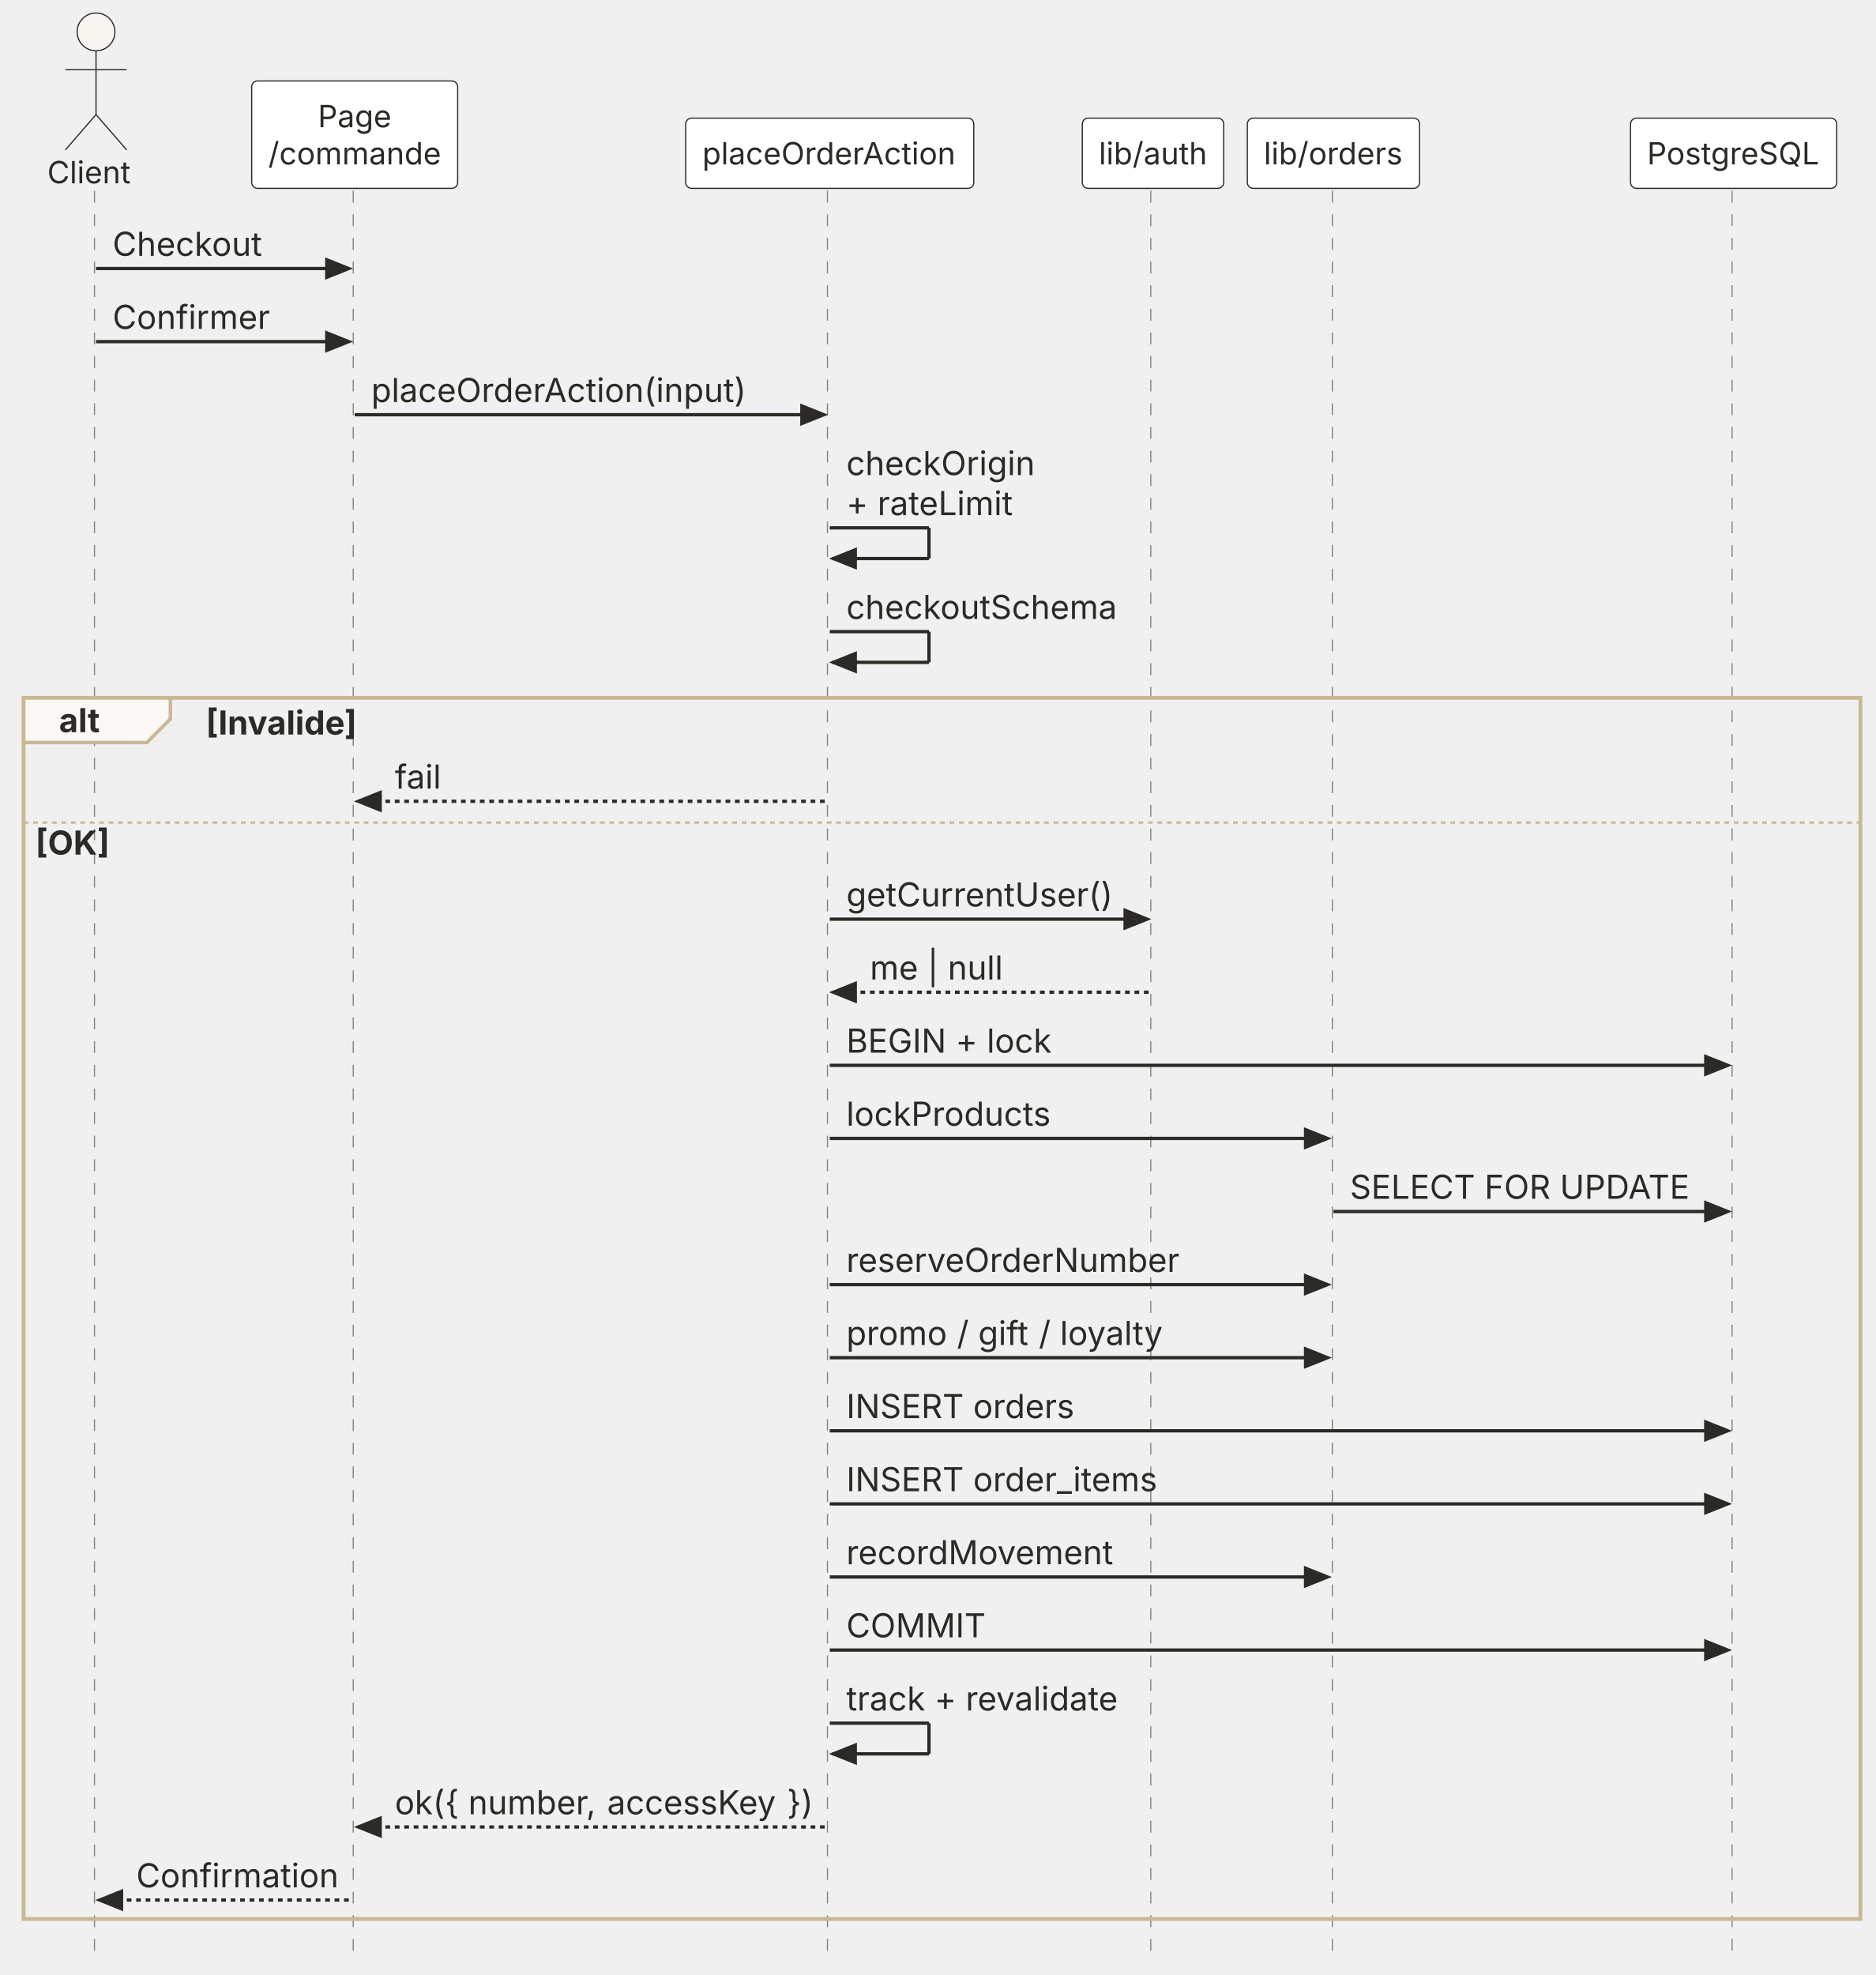
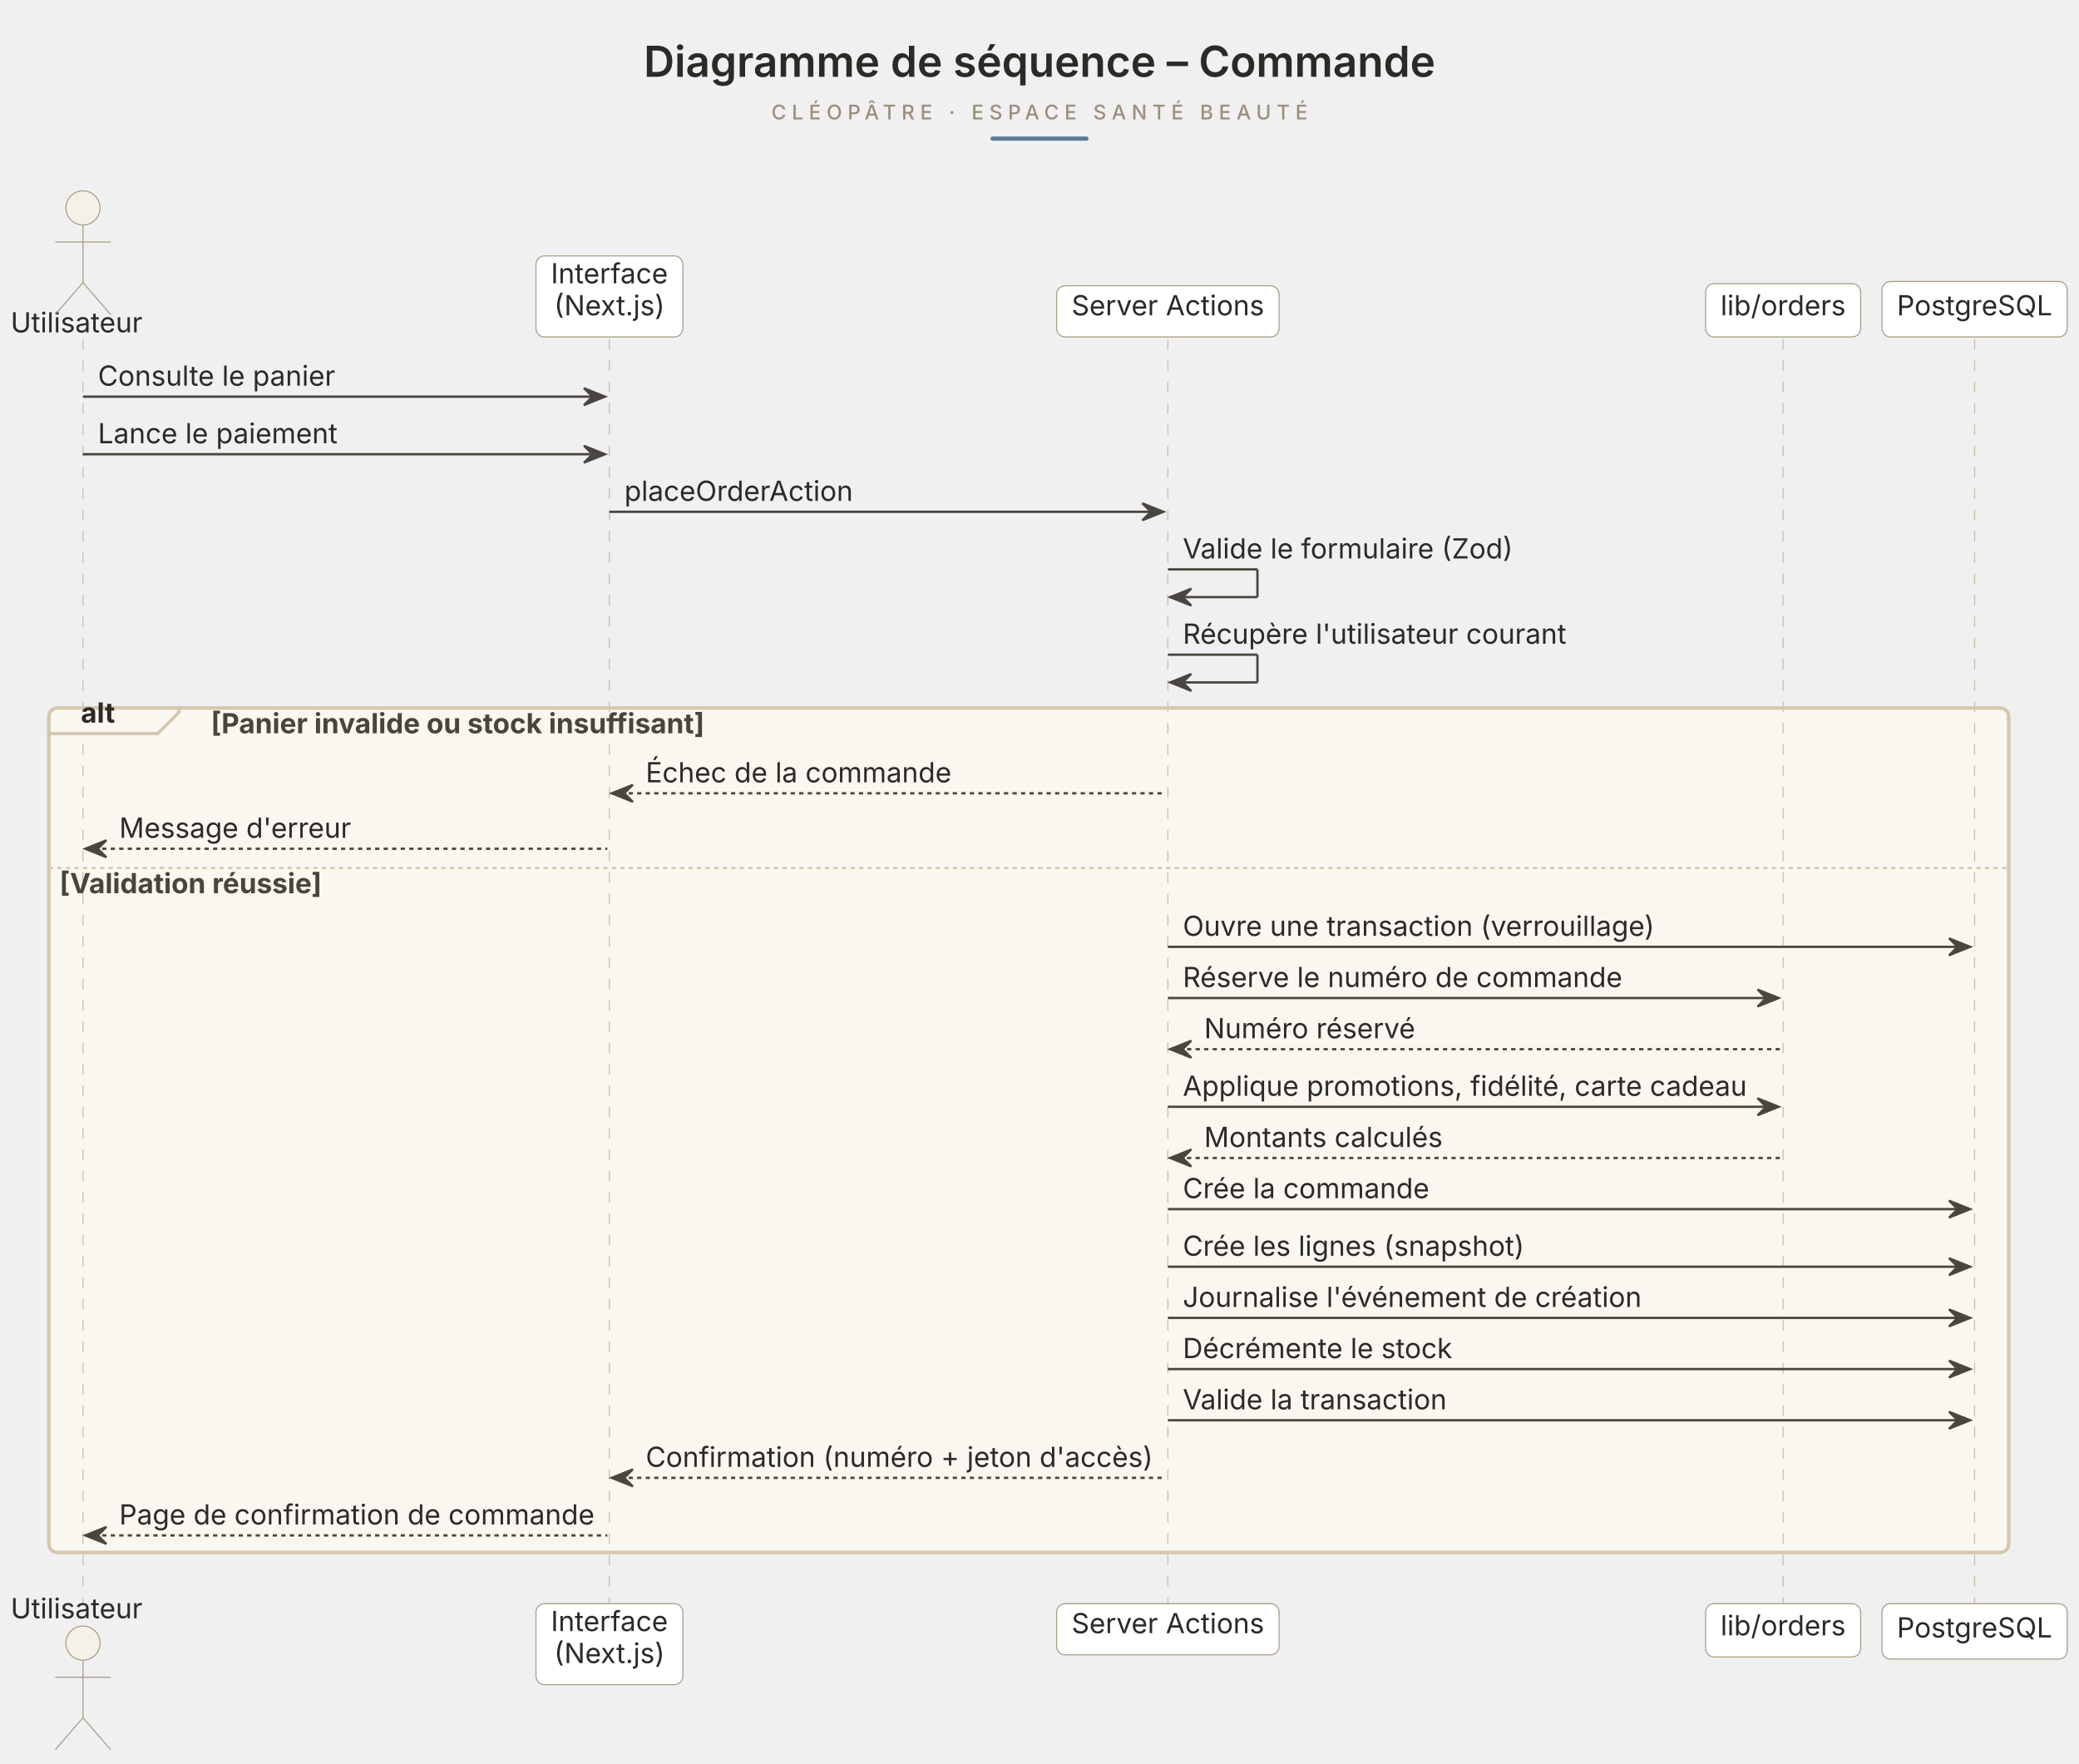
- <svg xmlns="http://www.w3.org/2000/svg" contentStyleType="text/css" height="836px" preserveAspectRatio="none" style="width:794px;height:836px;background:#FFFFFF;" version="1.1" viewBox="0 0 794 836" width="794px" zoomAndPan="magnify">
-   <defs />
-   <g>
-     <rect fill="none" height="516.91" style="stroke:#C9B896;stroke-width:1.5;" width="777.579" x="10" y="295.366" />
-     <line style="stroke:#8A857C;stroke-width:0.5;stroke-dasharray:5.0,5.0;" x1="40" x2="40" y1="80.73" y2="829.276" />
-     <line style="stroke:#8A857C;stroke-width:0.5;stroke-dasharray:5.0,5.0;" x1="149.549" x2="149.549" y1="80.73" y2="829.276" />
-     <line style="stroke:#8A857C;stroke-width:0.5;stroke-dasharray:5.0,5.0;" x1="350.299" x2="350.299" y1="80.73" y2="829.276" />
-     <line style="stroke:#8A857C;stroke-width:0.5;stroke-dasharray:5.0,5.0;" x1="487.183" x2="487.183" y1="80.73" y2="829.276" />
-     <line style="stroke:#8A857C;stroke-width:0.5;stroke-dasharray:5.0,5.0;" x1="564.051" x2="564.051" y1="80.73" y2="829.276" />
-     <line style="stroke:#8A857C;stroke-width:0.5;stroke-dasharray:5.0,5.0;" x1="733.289" x2="733.289" y1="80.73" y2="829.276" />
-     <text fill="#2C2A26" font-family="Inter" font-size="13" lengthAdjust="spacing" textLength="35.306" x="20" y="77.594">Client</text>
-     <ellipse cx="40.653" cy="13.5" fill="#F8F5F0" rx="8" ry="8" style="stroke:#2C2A26;stroke-width:0.5;" />
-     <path d="M40.653,21.5 L40.653,48.5 M27.653,29.5 L53.653,29.5 M40.653,48.5 L27.653,63.5 M40.653,48.5 L53.653,63.5 " fill="none" style="stroke:#2C2A26;stroke-width:0.5;" />
-     <rect fill="#FFFFFF" height="45.459" rx="2.5" ry="2.5" style="stroke:#2C2A26;stroke-width:0.5;" width="87.201" x="106.549" y="34.27" />
-     <text fill="#2C2A26" font-family="Inter" font-size="13" lengthAdjust="spacing" textLength="31.154" x="134.573" y="53.864">Page</text>
-     <text fill="#2C2A26" font-family="Inter" font-size="13" lengthAdjust="spacing" textLength="73.201" x="113.549" y="69.594">/commande</text>
-     <rect fill="#FFFFFF" height="29.73" rx="2.5" ry="2.5" style="stroke:#2C2A26;stroke-width:0.5;" width="121.955" x="290.299" y="50" />
-     <text fill="#2C2A26" font-family="Inter" font-size="13" lengthAdjust="spacing" textLength="107.955" x="297.299" y="69.594">placeOrderAction</text>
-     <rect fill="#FFFFFF" height="29.73" rx="2.5" ry="2.5" style="stroke:#2C2A26;stroke-width:0.5;" width="59.868" x="458.183" y="50" />
-     <text fill="#2C2A26" font-family="Inter" font-size="13" lengthAdjust="spacing" textLength="45.868" x="465.183" y="69.594">lib/auth</text>
-     <rect fill="#FFFFFF" height="29.73" rx="2.5" ry="2.5" style="stroke:#2C2A26;stroke-width:0.5;" width="72.925" x="528.051" y="50" />
-     <text fill="#2C2A26" font-family="Inter" font-size="13" lengthAdjust="spacing" textLength="58.925" x="535.051" y="69.594">lib/orders</text>
-     <rect fill="#FFFFFF" height="29.73" rx="2.5" ry="2.5" style="stroke:#2C2A26;stroke-width:0.5;" width="87.29" x="690.289" y="50" />
-     <text fill="#2C2A26" font-family="Inter" font-size="13" lengthAdjust="spacing" textLength="73.29" x="697.289" y="69.594">PostgreSQL</text>
-     <polygon fill="#2C2A26" points="138.15,109.669,148.15,113.669,138.15,117.669" style="stroke:#2C2A26;stroke-width:1;" />
-     <line style="stroke:#2C2A26;stroke-width:1.4;" x1="40.653" x2="144.15" y1="113.669" y2="113.669" />
-     <text fill="#2C2A26" font-family="Inter" font-size="14" lengthAdjust="spacing" textLength="63.602" x="47.653" y="108.292">Checkout</text>
-     <polygon fill="#2C2A26" points="138.15,140.608,148.15,144.608,138.15,148.608" style="stroke:#2C2A26;stroke-width:1;" />
-     <line style="stroke:#2C2A26;stroke-width:1.4;" x1="40.653" x2="144.15" y1="144.608" y2="144.608" />
-     <text fill="#2C2A26" font-family="Inter" font-size="14" lengthAdjust="spacing" textLength="66.432" x="47.653" y="139.231">Confirmer</text>
-     <polygon fill="#2C2A26" points="339.276,171.548,349.276,175.548,339.276,179.548" style="stroke:#2C2A26;stroke-width:1;" />
-     <line style="stroke:#2C2A26;stroke-width:1.4;" x1="150.15" x2="345.276" y1="175.548" y2="175.548" />
-     <text fill="#2C2A26" font-family="Inter" font-size="14" lengthAdjust="spacing" textLength="159.565" x="157.15" y="170.171">placeOrderAction(input)</text>
-     <line style="stroke:#2C2A26;stroke-width:1.4;" x1="351.276" x2="393.276" y1="223.427" y2="223.427" />
-     <line style="stroke:#2C2A26;stroke-width:1.4;" x1="393.276" x2="393.276" y1="223.427" y2="236.427" />
-     <line style="stroke:#2C2A26;stroke-width:1.4;" x1="352.276" x2="393.276" y1="236.427" y2="236.427" />
-     <polygon fill="#2C2A26" points="362.276,232.427,352.276,236.427,362.276,240.427" style="stroke:#2C2A26;stroke-width:1;" />
-     <text fill="#2C2A26" font-family="Inter" font-size="14" lengthAdjust="spacing" textLength="79.734" x="358.276" y="201.11">checkOrigin</text>
-     <text fill="#2C2A26" font-family="Inter" font-size="14" lengthAdjust="spacing" textLength="9.263" x="358.276" y="218.05">+</text>
-     <text fill="#2C2A26" font-family="Inter" font-size="14" lengthAdjust="spacing" textLength="3.938" x="367.539" y="218.05"> </text>
-     <text fill="#2C2A26" font-family="Inter" font-size="14" lengthAdjust="spacing" textLength="57.415" x="371.476" y="218.05">rateLimit</text>
-     <line style="stroke:#2C2A26;stroke-width:1.4;" x1="351.276" x2="393.276" y1="267.366" y2="267.366" />
-     <line style="stroke:#2C2A26;stroke-width:1.4;" x1="393.276" x2="393.276" y1="267.366" y2="280.366" />
-     <line style="stroke:#2C2A26;stroke-width:1.4;" x1="352.276" x2="393.276" y1="280.366" y2="280.366" />
-     <polygon fill="#2C2A26" points="362.276,276.366,352.276,280.366,362.276,284.366" style="stroke:#2C2A26;stroke-width:1;" />
-     <text fill="#2C2A26" font-family="Inter" font-size="14" lengthAdjust="spacing" textLength="114.919" x="358.276" y="261.989">checkoutSchema</text>
-     <path d="M10,295.366 L72.144,295.366 L72.144,304.306 L62.145,314.306 L10,314.306 L10,295.366 " fill="#FAF8F5" style="stroke:#C9B896;stroke-width:1.5;" />
-     <rect fill="none" height="516.91" style="stroke:#C9B896;stroke-width:1.5;" width="777.579" x="10" y="295.366" />
-     <text fill="#2C2A26" font-family="Inter" font-size="14" font-weight="bold" lengthAdjust="spacing" textLength="17.145" x="25" y="309.929">alt</text>
-     <text fill="#2C2A26" font-family="Inter" font-size="14" font-weight="bold" lengthAdjust="spacing" textLength="65.864" x="87.144" y="310.929">[Invalide]</text>
-     <polygon fill="#2C2A26" points="161.15,335.185,151.15,339.185,161.15,343.185" style="stroke:#2C2A26;stroke-width:1;" />
-     <line style="stroke:#2C2A26;stroke-width:1.4;stroke-dasharray:2.0,2.0;" x1="155.15" x2="350.276" y1="339.185" y2="339.185" />
-     <text fill="#2C2A26" font-family="Inter" font-size="14" lengthAdjust="spacing" textLength="19.824" x="167.15" y="333.808">fail</text>
-     <line style="stroke:#C9B896;stroke-width:1;stroke-dasharray:2.0,2.0;" x1="10" x2="787.579" y1="348.185" y2="348.185" />
-     <text fill="#2C2A26" font-family="Inter" font-size="14" font-weight="bold" lengthAdjust="spacing" textLength="32.074" x="15" y="361.747">[OK]</text>
-     <polygon fill="#2C2A26" points="476.117,385.063,486.117,389.063,476.117,393.063" style="stroke:#2C2A26;stroke-width:1;" />
-     <line style="stroke:#2C2A26;stroke-width:1.4;" x1="351.276" x2="482.117" y1="389.063" y2="389.063" />
-     <text fill="#2C2A26" font-family="Inter" font-size="14" lengthAdjust="spacing" textLength="112.841" x="358.276" y="383.687">getCurrentUser()</text>
-     <polygon fill="#2C2A26" points="362.276,416.003,352.276,420.003,362.276,424.003" style="stroke:#2C2A26;stroke-width:1;" />
-     <line style="stroke:#2C2A26;stroke-width:1.4;stroke-dasharray:2.0,2.0;" x1="356.276" x2="487.117" y1="420.003" y2="420.003" />
-     <text fill="#2C2A26" font-family="Inter" font-size="14" lengthAdjust="spacing" textLength="20.426" x="368.276" y="414.626">me</text>
-     <text fill="#2C2A26" font-family="Inter" font-size="14" lengthAdjust="spacing" textLength="3.938" x="388.702" y="414.626"> </text>
-     <text fill="#2C2A26" font-family="Inter" font-size="14" lengthAdjust="spacing" textLength="4.655" x="392.639" y="414.626">|</text>
-     <text fill="#2C2A26" font-family="Inter" font-size="14" lengthAdjust="spacing" textLength="3.938" x="397.294" y="414.626"> </text>
-     <text fill="#2C2A26" font-family="Inter" font-size="14" lengthAdjust="spacing" textLength="23.331" x="401.232" y="414.626">null</text>
-     <polygon fill="#2C2A26" points="721.934,446.942,731.934,450.942,721.934,454.942" style="stroke:#2C2A26;stroke-width:1;" />
-     <line style="stroke:#2C2A26;stroke-width:1.4;" x1="351.276" x2="727.934" y1="450.942" y2="450.942" />
-     <text fill="#2C2A26" font-family="Inter" font-size="14" lengthAdjust="spacing" textLength="42.328" x="358.276" y="445.565">BEGIN</text>
-     <text fill="#2C2A26" font-family="Inter" font-size="14" lengthAdjust="spacing" textLength="3.938" x="400.604" y="445.565"> </text>
-     <text fill="#2C2A26" font-family="Inter" font-size="14" lengthAdjust="spacing" textLength="9.263" x="404.541" y="445.565">+</text>
-     <text fill="#2C2A26" font-family="Inter" font-size="14" lengthAdjust="spacing" textLength="3.938" x="413.804" y="445.565"> </text>
-     <text fill="#2C2A26" font-family="Inter" font-size="14" lengthAdjust="spacing" textLength="27.467" x="417.742" y="445.565">lock</text>
-     <polygon fill="#2C2A26" points="552.513,477.882,562.513,481.882,552.513,485.882" style="stroke:#2C2A26;stroke-width:1;" />
-     <line style="stroke:#2C2A26;stroke-width:1.4;" x1="351.276" x2="558.513" y1="481.882" y2="481.882" />
-     <text fill="#2C2A26" font-family="Inter" font-size="14" lengthAdjust="spacing" textLength="86.892" x="358.276" y="476.505">lockProducts</text>
-     <polygon fill="#2C2A26" points="721.934,508.821,731.934,512.821,721.934,516.821" style="stroke:#2C2A26;stroke-width:1;" />
-     <line style="stroke:#2C2A26;stroke-width:1.4;" x1="564.513" x2="727.934" y1="512.821" y2="512.821" />
-     <text fill="#2C2A26" font-family="Inter" font-size="14" lengthAdjust="spacing" textLength="52.992" x="571.513" y="507.444">SELECT</text>
-     <text fill="#2C2A26" font-family="Inter" font-size="14" lengthAdjust="spacing" textLength="3.938" x="624.506" y="507.444"> </text>
-     <text fill="#2C2A26" font-family="Inter" font-size="14" lengthAdjust="spacing" textLength="27.98" x="628.443" y="507.444">FOR</text>
-     <text fill="#2C2A26" font-family="Inter" font-size="14" lengthAdjust="spacing" textLength="3.938" x="656.423" y="507.444"> </text>
-     <text fill="#2C2A26" font-family="Inter" font-size="14" lengthAdjust="spacing" textLength="56.574" x="660.36" y="507.444">UPDATE</text>
-     <polygon fill="#2C2A26" points="552.513,539.761,562.513,543.761,552.513,547.761" style="stroke:#2C2A26;stroke-width:1;" />
-     <line style="stroke:#2C2A26;stroke-width:1.4;" x1="351.276" x2="558.513" y1="543.761" y2="543.761" />
-     <text fill="#2C2A26" font-family="Inter" font-size="14" lengthAdjust="spacing" textLength="141.36" x="358.276" y="538.384">reserveOrderNumber</text>
-     <polygon fill="#2C2A26" points="552.513,570.7,562.513,574.7,552.513,578.7" style="stroke:#2C2A26;stroke-width:1;" />
-     <line style="stroke:#2C2A26;stroke-width:1.4;" x1="351.276" x2="558.513" y1="574.7" y2="574.7" />
-     <text fill="#2C2A26" font-family="Inter" font-size="14" lengthAdjust="spacing" textLength="42.895" x="358.276" y="569.323">promo</text>
-     <text fill="#2C2A26" font-family="Inter" font-size="14" lengthAdjust="spacing" textLength="3.938" x="401.171" y="569.323"> </text>
-     <text fill="#2C2A26" font-family="Inter" font-size="14" lengthAdjust="spacing" textLength="5.045" x="405.109" y="569.323">/</text>
-     <text fill="#2C2A26" font-family="Inter" font-size="14" lengthAdjust="spacing" textLength="3.938" x="410.154" y="569.323"> </text>
-     <text fill="#2C2A26" font-family="Inter" font-size="14" lengthAdjust="spacing" textLength="21.738" x="414.091" y="569.323">gift</text>
-     <text fill="#2C2A26" font-family="Inter" font-size="14" lengthAdjust="spacing" textLength="3.938" x="435.83" y="569.323"> </text>
-     <text fill="#2C2A26" font-family="Inter" font-size="14" lengthAdjust="spacing" textLength="5.045" x="439.767" y="569.323">/</text>
-     <text fill="#2C2A26" font-family="Inter" font-size="14" lengthAdjust="spacing" textLength="3.938" x="444.812" y="569.323"> </text>
-     <text fill="#2C2A26" font-family="Inter" font-size="14" lengthAdjust="spacing" textLength="43.353" x="448.75" y="569.323">loyalty</text>
-     <polygon fill="#2C2A26" points="721.934,601.64,731.934,605.64,721.934,609.64" style="stroke:#2C2A26;stroke-width:1;" />
-     <line style="stroke:#2C2A26;stroke-width:1.4;" x1="351.276" x2="727.934" y1="605.64" y2="605.64" />
-     <text fill="#2C2A26" font-family="Inter" font-size="14" lengthAdjust="spacing" textLength="49.752" x="358.276" y="600.263">INSERT</text>
-     <text fill="#2C2A26" font-family="Inter" font-size="14" lengthAdjust="spacing" textLength="3.938" x="408.028" y="600.263"> </text>
-     <text fill="#2C2A26" font-family="Inter" font-size="14" lengthAdjust="spacing" textLength="43.06" x="411.965" y="600.263">orders</text>
-     <polygon fill="#2C2A26" points="721.934,632.579,731.934,636.579,721.934,640.579" style="stroke:#2C2A26;stroke-width:1;" />
-     <line style="stroke:#2C2A26;stroke-width:1.4;" x1="351.276" x2="727.934" y1="636.579" y2="636.579" />
-     <text fill="#2C2A26" font-family="Inter" font-size="14" lengthAdjust="spacing" textLength="49.752" x="358.276" y="631.202">INSERT</text>
-     <text fill="#2C2A26" font-family="Inter" font-size="14" lengthAdjust="spacing" textLength="3.938" x="408.028" y="631.202"> </text>
-     <text fill="#2C2A26" font-family="Inter" font-size="14" lengthAdjust="spacing" textLength="77.841" x="411.965" y="631.202">order_items</text>
-     <polygon fill="#2C2A26" points="552.513,663.519,562.513,667.519,552.513,671.519" style="stroke:#2C2A26;stroke-width:1;" />
-     <line style="stroke:#2C2A26;stroke-width:1.4;" x1="351.276" x2="558.513" y1="667.519" y2="667.519" />
-     <text fill="#2C2A26" font-family="Inter" font-size="14" lengthAdjust="spacing" textLength="114.017" x="358.276" y="662.142">recordMovement</text>
-     <polygon fill="#2C2A26" points="721.934,694.458,731.934,698.458,721.934,702.458" style="stroke:#2C2A26;stroke-width:1;" />
-     <line style="stroke:#2C2A26;stroke-width:1.4;" x1="351.276" x2="727.934" y1="698.458" y2="698.458" />
-     <text fill="#2C2A26" font-family="Inter" font-size="14" lengthAdjust="spacing" textLength="59.022" x="358.276" y="693.081">COMMIT</text>
-     <line style="stroke:#2C2A26;stroke-width:1.4;" x1="351.276" x2="393.276" y1="729.398" y2="729.398" />
-     <line style="stroke:#2C2A26;stroke-width:1.4;" x1="393.276" x2="393.276" y1="729.398" y2="742.398" />
-     <line style="stroke:#2C2A26;stroke-width:1.4;" x1="352.276" x2="393.276" y1="742.398" y2="742.398" />
-     <polygon fill="#2C2A26" points="362.276,738.398,352.276,742.398,362.276,746.398" style="stroke:#2C2A26;stroke-width:1;" />
-     <text fill="#2C2A26" font-family="Inter" font-size="14" lengthAdjust="spacing" textLength="33.394" x="358.276" y="724.02">track</text>
-     <text fill="#2C2A26" font-family="Inter" font-size="14" lengthAdjust="spacing" textLength="3.938" x="391.669" y="724.02"> </text>
-     <text fill="#2C2A26" font-family="Inter" font-size="14" lengthAdjust="spacing" textLength="9.263" x="395.607" y="724.02">+</text>
-     <text fill="#2C2A26" font-family="Inter" font-size="14" lengthAdjust="spacing" textLength="3.938" x="404.87" y="724.02"> </text>
-     <text fill="#2C2A26" font-family="Inter" font-size="14" lengthAdjust="spacing" textLength="65.119" x="408.807" y="724.02">revalidate</text>
-     <polygon fill="#2C2A26" points="161.15,769.337,151.15,773.337,161.15,777.337" style="stroke:#2C2A26;stroke-width:1;" />
-     <line style="stroke:#2C2A26;stroke-width:1.4;stroke-dasharray:2.0,2.0;" x1="155.15" x2="350.276" y1="773.337" y2="773.337" />
-     <text fill="#2C2A26" font-family="Inter" font-size="14" lengthAdjust="spacing" textLength="27.152" x="167.15" y="767.96">ok({</text>
-     <text fill="#2C2A26" font-family="Inter" font-size="14" lengthAdjust="spacing" textLength="3.938" x="194.302" y="767.96"> </text>
-     <text fill="#2C2A26" font-family="Inter" font-size="14" lengthAdjust="spacing" textLength="54.852" x="198.24" y="767.96">number,</text>
-     <text fill="#2C2A26" font-family="Inter" font-size="14" lengthAdjust="spacing" textLength="3.938" x="253.091" y="767.96"> </text>
-     <text fill="#2C2A26" font-family="Inter" font-size="14" lengthAdjust="spacing" textLength="72.235" x="257.029" y="767.96">accessKey</text>
-     <text fill="#2C2A26" font-family="Inter" font-size="14" lengthAdjust="spacing" textLength="3.938" x="329.264" y="767.96"> </text>
-     <text fill="#2C2A26" font-family="Inter" font-size="14" lengthAdjust="spacing" textLength="11.074" x="333.202" y="767.96">})</text>
-     <polygon fill="#2C2A26" points="51.653,800.276,41.653,804.276,51.653,808.276" style="stroke:#2C2A26;stroke-width:1;" />
-     <line style="stroke:#2C2A26;stroke-width:1.4;stroke-dasharray:2.0,2.0;" x1="45.653" x2="149.15" y1="804.276" y2="804.276" />
-     <text fill="#2C2A26" font-family="Inter" font-size="14" lengthAdjust="spacing" textLength="85.497" x="57.653" y="798.899">Confirmation</text>
+ <svg xmlns="http://www.w3.org/2000/svg" version="1.1" viewBox="0 0 975 827" width="975" height="827">
+   <g transform="translate(0,0)">
+     <text x="487.5" y="36" font-family="Inter" font-size="20" font-weight="600" fill="#2C2A26" text-anchor="middle">Diagramme de séquence – Commande</text>
+     <text x="487.5" y="56" font-family="Inter" font-size="9.5" font-weight="500" letter-spacing="2.6" fill="#9A8F7D" text-anchor="middle">CLÉOPÂTRE · ESPACE SANTÉ BEAUTÉ</text>
+     <rect x="464.5" y="64" width="46" height="2" rx="1" fill="#5B7C99" />
+   </g>
+   <g transform="translate(0,84)">
+     <defs />
+     <g>
+       <rect x="22.91" y="248" width="919.12" height="396" rx="4" ry="4" fill="#FAF7F1" stroke="#FAF7F1" stroke-width="1" />
+       <rect x="22.91" y="248" width="919.12" height="396" rx="4" ry="4" fill="#00000000" stroke="#D5C7AE" stroke-width="1.50" />
+       <g>
+         <rect x="35.41" y="75" width="8" height="593" fill="#00000000" stroke="#00000000" stroke-width="0" />
+         <line x1="38.91" y1="75" x2="38.91" y2="668" stroke="#C9BDA8" stroke-width="0.50" stroke-dasharray="5,5" />
+       </g>
+       <g>
+         <rect x="282.31" y="75" width="8" height="593" fill="#00000000" stroke="#00000000" stroke-width="0" />
+         <line x1="285.81" y1="75" x2="285.81" y2="668" stroke="#C9BDA8" stroke-width="0.50" stroke-dasharray="5,5" />
+       </g>
+       <g>
+         <rect x="544.20" y="75" width="8" height="593" fill="#00000000" stroke="#00000000" stroke-width="0" />
+         <line x1="547.70" y1="75" x2="547.70" y2="668" stroke="#C9BDA8" stroke-width="0.50" stroke-dasharray="5,5" />
+       </g>
+       <g>
+         <rect x="832.74" y="75" width="8" height="593" fill="#00000000" stroke="#00000000" stroke-width="0" />
+         <line x1="836.24" y1="75" x2="836.24" y2="668" stroke="#C9BDA8" stroke-width="0.50" stroke-dasharray="5,5" />
+       </g>
+       <g>
+         <rect x="922.53" y="75" width="8" height="593" fill="#00000000" stroke="#00000000" stroke-width="0" />
+         <line x1="926.03" y1="75" x2="926.03" y2="668" stroke="#C9BDA8" stroke-width="0.50" stroke-dasharray="5,5" />
+       </g>
+       <text x="5" y="71.86" font-size="13" fill="#2C2A26" xml:space="preserve" style="white-space: pre" font-family="Inter">Utilisateur</text>
+       <circle cx="38.91" cy="13.50" r="8" fill="#F6F1E8" stroke="#A89B85" stroke-width="0.50" />
+       <path d="M38.91,21.50 L38.91,48.50 M25.91,29.50 L51.91,29.50 M38.91,48.50 L25.91,63.50 M38.91,48.50 L51.91,63.50" fill="#00000000" stroke="#A89B85" stroke-width="0.50" />
+       <rect x="251.36" y="36" width="68.89" height="38" rx="4" ry="4" fill="#FFFFFF" stroke="#A89B85" stroke-width="0.50" />
+       <text x="258.36" y="48.86" font-size="13" fill="#2C2A26" xml:space="preserve" style="white-space: pre" font-family="Inter">Interface</text>
+       <text x="259.85" y="63.86" font-size="13" fill="#2C2A26" xml:space="preserve" style="white-space: pre" font-family="Inter">(Next.js)</text>
+       <rect x="495.53" y="50" width="104.33" height="24" rx="4" ry="4" fill="#FFFFFF" stroke="#A89B85" stroke-width="0.50" />
+       <text x="502.53" y="63.86" font-size="13" fill="#2C2A26" xml:space="preserve" style="white-space: pre" font-family="Inter">Server Actions</text>
+       <rect x="799.89" y="49" width="72.71" height="25" rx="4" ry="4" fill="#FFFFFF" stroke="#A89B85" stroke-width="0.50" />
+       <text x="806.89" y="63.86" font-size="13" fill="#2C2A26" xml:space="preserve" style="white-space: pre" font-family="Inter">lib/orders</text>
+       <rect x="882.60" y="48" width="86.88" height="26" rx="4" ry="4" fill="#FFFFFF" stroke="#A89B85" stroke-width="0.50" />
+       <text x="889.60" y="63.86" font-size="13" fill="#2C2A26" xml:space="preserve" style="white-space: pre" font-family="Inter">PostgreSQL</text>
+       <text x="5" y="674.86" font-size="13" fill="#2C2A26" xml:space="preserve" style="white-space: pre" font-family="Inter">Utilisateur</text>
+       <circle cx="38.91" cy="686.50" r="8" fill="#F6F1E8" stroke="#A89B85" stroke-width="0.50" />
+       <path d="M38.91,694.50 L38.91,721.50 M25.91,702.50 L51.91,702.50 M38.91,721.50 L25.91,736.50 M38.91,721.50 L51.91,736.50" fill="#00000000" stroke="#A89B85" stroke-width="0.50" />
+       <rect x="251.36" y="668" width="68.89" height="38" rx="4" ry="4" fill="#FFFFFF" stroke="#A89B85" stroke-width="0.50" />
+       <text x="258.36" y="680.86" font-size="13" fill="#2C2A26" xml:space="preserve" style="white-space: pre" font-family="Inter">Interface</text>
+       <text x="259.85" y="695.86" font-size="13" fill="#2C2A26" xml:space="preserve" style="white-space: pre" font-family="Inter">(Next.js)</text>
+       <rect x="495.53" y="668" width="104.33" height="24" rx="4" ry="4" fill="#FFFFFF" stroke="#A89B85" stroke-width="0.50" />
+       <text x="502.53" y="681.86" font-size="13" fill="#2C2A26" xml:space="preserve" style="white-space: pre" font-family="Inter">Server Actions</text>
+       <rect x="799.89" y="668" width="72.71" height="25" rx="4" ry="4" fill="#FFFFFF" stroke="#A89B85" stroke-width="0.50" />
+       <text x="806.89" y="682.86" font-size="13" fill="#2C2A26" xml:space="preserve" style="white-space: pre" font-family="Inter">lib/orders</text>
+       <rect x="882.60" y="668" width="86.88" height="26" rx="4" ry="4" fill="#FFFFFF" stroke="#A89B85" stroke-width="0.50" />
+       <text x="889.60" y="683.86" font-size="13" fill="#2C2A26" xml:space="preserve" style="white-space: pre" font-family="Inter">PostgreSQL</text>
+       <polygon points="273.81,98 283.81,102 273.81,106 277.81,102" fill="#4A463F" stroke="#4A463F" stroke-width="1" />
+       <line x1="38.91" y1="102" x2="279.81" y2="102" stroke="#4A463F" stroke-width="1.10" />
+       <text x="45.91" y="96.86" font-size="13" fill="#2C2A26" xml:space="preserve" style="white-space: pre" font-family="Inter">Consulte le panier</text>
+       <polygon points="273.81,125 283.81,129 273.81,133 277.81,129" fill="#4A463F" stroke="#4A463F" stroke-width="1" />
+       <line x1="38.91" y1="129" x2="279.81" y2="129" stroke="#4A463F" stroke-width="1.10" />
+       <text x="45.91" y="123.86" font-size="13" fill="#2C2A26" xml:space="preserve" style="white-space: pre" font-family="Inter">Lance le paiement</text>
+       <polygon points="535.70,152 545.70,156 535.70,160 539.70,156" fill="#4A463F" stroke="#4A463F" stroke-width="1" />
+       <line x1="285.81" y1="156" x2="541.70" y2="156" stroke="#4A463F" stroke-width="1.10" />
+       <text x="292.81" y="150.86" font-size="13" fill="#2C2A26" xml:space="preserve" style="white-space: pre" font-family="Inter">placeOrderAction</text>
+       <line x1="547.70" y1="183" x2="589.70" y2="183" stroke="#4A463F" stroke-width="1.10" />
+       <line x1="589.70" y1="183" x2="589.70" y2="196" stroke="#4A463F" stroke-width="1.10" />
+       <line x1="548.70" y1="196" x2="589.70" y2="196" stroke="#4A463F" stroke-width="1.10" />
+       <polygon points="558.70,192 548.70,196 558.70,200 554.70,196" fill="#4A463F" stroke="#4A463F" stroke-width="1" />
+       <text x="554.70" y="177.86" font-size="13" fill="#2C2A26" xml:space="preserve" style="white-space: pre" font-family="Inter">Valide le formulaire (Zod)</text>
+       <line x1="547.70" y1="223" x2="589.70" y2="223" stroke="#4A463F" stroke-width="1.10" />
+       <line x1="589.70" y1="223" x2="589.70" y2="236" stroke="#4A463F" stroke-width="1.10" />
+       <line x1="548.70" y1="236" x2="589.70" y2="236" stroke="#4A463F" stroke-width="1.10" />
+       <polygon points="558.70,232 548.70,236 558.70,240 554.70,236" fill="#4A463F" stroke="#4A463F" stroke-width="1" />
+       <text x="554.70" y="217.86" font-size="13" fill="#2C2A26" xml:space="preserve" style="white-space: pre" font-family="Inter">Récupère l'utilisateur courant</text>
+       <path d="M26.91,248 L83.93,248 L83.93,250 L73.93,260 L22.91,260 L22.91,252 A4,4 0 0 1 26.91,248" fill="#FAF7F1" stroke="#D5C7AE" stroke-width="1.50" />
+       <rect x="22.91" y="248" width="919.12" height="396" rx="4" ry="4" fill="#00000000" stroke="#D5C7AE" stroke-width="1.50" />
+       <text x="37.91" y="254.86" font-size="13" fill="#2C2A26" xml:space="preserve" style="white-space: pre" font-weight="bold" font-family="Inter">alt</text>
+       <text x="98.93" y="259.86" font-size="13" fill="#4A443A" xml:space="preserve" style="white-space: pre" font-weight="bold" font-family="Inter">[Panier invalide ou stock insuffisant]</text>
+       <polygon points="296.81,284 286.81,288 296.81,292 292.81,288" fill="#4A463F" stroke="#4A463F" stroke-width="1" />
+       <line x1="290.81" y1="288" x2="546.70" y2="288" stroke="#4A463F" stroke-width="1.10" stroke-dasharray="2,2" />
+       <text x="302.81" y="282.86" font-size="13" fill="#2C2A26" xml:space="preserve" style="white-space: pre" font-family="Inter">Échec de la commande</text>
+       <polygon points="49.91,310 39.91,314 49.91,318 45.91,314" fill="#4A463F" stroke="#4A463F" stroke-width="1" />
+       <line x1="43.91" y1="314" x2="284.81" y2="314" stroke="#4A463F" stroke-width="1.10" stroke-dasharray="2,2" />
+       <text x="55.91" y="308.86" font-size="13" fill="#2C2A26" xml:space="preserve" style="white-space: pre" font-family="Inter">Message d'erreur</text>
+       <line x1="22.91" y1="323" x2="942.03" y2="323" stroke="#D5C7AE" stroke-width="1" stroke-dasharray="2,2" />
+       <text x="27.91" y="334.86" font-size="13" fill="#4A443A" xml:space="preserve" style="white-space: pre" font-weight="bold" font-family="Inter">[Validation réussie]</text>
+       <polygon points="914.03,356 924.03,360 914.03,364 918.03,360" fill="#4A463F" stroke="#4A463F" stroke-width="1" />
+       <line x1="547.70" y1="360" x2="920.03" y2="360" stroke="#4A463F" stroke-width="1.10" />
+       <text x="554.70" y="354.86" font-size="13" fill="#2C2A26" xml:space="preserve" style="white-space: pre" font-family="Inter">Ouvre une transaction (verrouillage)</text>
+       <polygon points="824.24,380 834.24,384 824.24,388 828.24,384" fill="#4A463F" stroke="#4A463F" stroke-width="1" />
+       <line x1="547.70" y1="384" x2="830.24" y2="384" stroke="#4A463F" stroke-width="1.10" />
+       <text x="554.70" y="378.86" font-size="13" fill="#2C2A26" xml:space="preserve" style="white-space: pre" font-family="Inter">Réserve le numéro de commande</text>
+       <polygon points="558.70,404 548.70,408 558.70,412 554.70,408" fill="#4A463F" stroke="#4A463F" stroke-width="1" />
+       <line x1="552.70" y1="408" x2="835.24" y2="408" stroke="#4A463F" stroke-width="1.10" stroke-dasharray="2,2" />
+       <text x="564.70" y="402.86" font-size="13" fill="#2C2A26" xml:space="preserve" style="white-space: pre" font-family="Inter">Numéro réservé</text>
+       <polygon points="824.24,431 834.24,435 824.24,439 828.24,435" fill="#4A463F" stroke="#4A463F" stroke-width="1" />
+       <line x1="547.70" y1="435" x2="830.24" y2="435" stroke="#4A463F" stroke-width="1.10" />
+       <text x="554.70" y="429.86" font-size="13" fill="#2C2A26" xml:space="preserve" style="white-space: pre" font-family="Inter">Applique promotions, fidélité, carte cadeau</text>
+       <polygon points="558.70,455 548.70,459 558.70,463 554.70,459" fill="#4A463F" stroke="#4A463F" stroke-width="1" />
+       <line x1="552.70" y1="459" x2="835.24" y2="459" stroke="#4A463F" stroke-width="1.10" stroke-dasharray="2,2" />
+       <text x="564.70" y="453.86" font-size="13" fill="#2C2A26" xml:space="preserve" style="white-space: pre" font-family="Inter">Montants calculés</text>
+       <polygon points="914.03,479 924.03,483 914.03,487 918.03,483" fill="#4A463F" stroke="#4A463F" stroke-width="1" />
+       <line x1="547.70" y1="483" x2="920.03" y2="483" stroke="#4A463F" stroke-width="1.10" />
+       <text x="554.70" y="477.86" font-size="13" fill="#2C2A26" xml:space="preserve" style="white-space: pre" font-family="Inter">Crée la commande</text>
+       <polygon points="914.03,506 924.03,510 914.03,514 918.03,510" fill="#4A463F" stroke="#4A463F" stroke-width="1" />
+       <line x1="547.70" y1="510" x2="920.03" y2="510" stroke="#4A463F" stroke-width="1.10" />
+       <text x="554.70" y="504.86" font-size="13" fill="#2C2A26" xml:space="preserve" style="white-space: pre" font-family="Inter">Crée les lignes (snapshot)</text>
+       <polygon points="914.03,530 924.03,534 914.03,538 918.03,534" fill="#4A463F" stroke="#4A463F" stroke-width="1" />
+       <line x1="547.70" y1="534" x2="920.03" y2="534" stroke="#4A463F" stroke-width="1.10" />
+       <text x="554.70" y="528.86" font-size="13" fill="#2C2A26" xml:space="preserve" style="white-space: pre" font-family="Inter">Journalise l'événement de création</text>
+       <polygon points="914.03,554 924.03,558 914.03,562 918.03,558" fill="#4A463F" stroke="#4A463F" stroke-width="1" />
+       <line x1="547.70" y1="558" x2="920.03" y2="558" stroke="#4A463F" stroke-width="1.10" />
+       <text x="554.70" y="552.86" font-size="13" fill="#2C2A26" xml:space="preserve" style="white-space: pre" font-family="Inter">Décrémente le stock</text>
+       <polygon points="914.03,578 924.03,582 914.03,586 918.03,582" fill="#4A463F" stroke="#4A463F" stroke-width="1" />
+       <line x1="547.70" y1="582" x2="920.03" y2="582" stroke="#4A463F" stroke-width="1.10" />
+       <text x="554.70" y="576.86" font-size="13" fill="#2C2A26" xml:space="preserve" style="white-space: pre" font-family="Inter">Valide la transaction</text>
+       <polygon points="296.81,605 286.81,609 296.81,613 292.81,609" fill="#4A463F" stroke="#4A463F" stroke-width="1" />
+       <line x1="290.81" y1="609" x2="546.70" y2="609" stroke="#4A463F" stroke-width="1.10" stroke-dasharray="2,2" />
+       <text x="302.81" y="603.86" font-size="13" fill="#2C2A26" xml:space="preserve" style="white-space: pre" font-family="Inter">Confirmation (numéro + jeton d'accès)</text>
+       <polygon points="49.91,632 39.91,636 49.91,640 45.91,636" fill="#4A463F" stroke="#4A463F" stroke-width="1" />
+       <line x1="43.91" y1="636" x2="284.81" y2="636" stroke="#4A463F" stroke-width="1.10" stroke-dasharray="2,2" />
+       <text x="55.91" y="630.86" font-size="13" fill="#2C2A26" xml:space="preserve" style="white-space: pre" font-family="Inter">Page de confirmation de commande</text>
+     </g>
  </g>
</svg>
